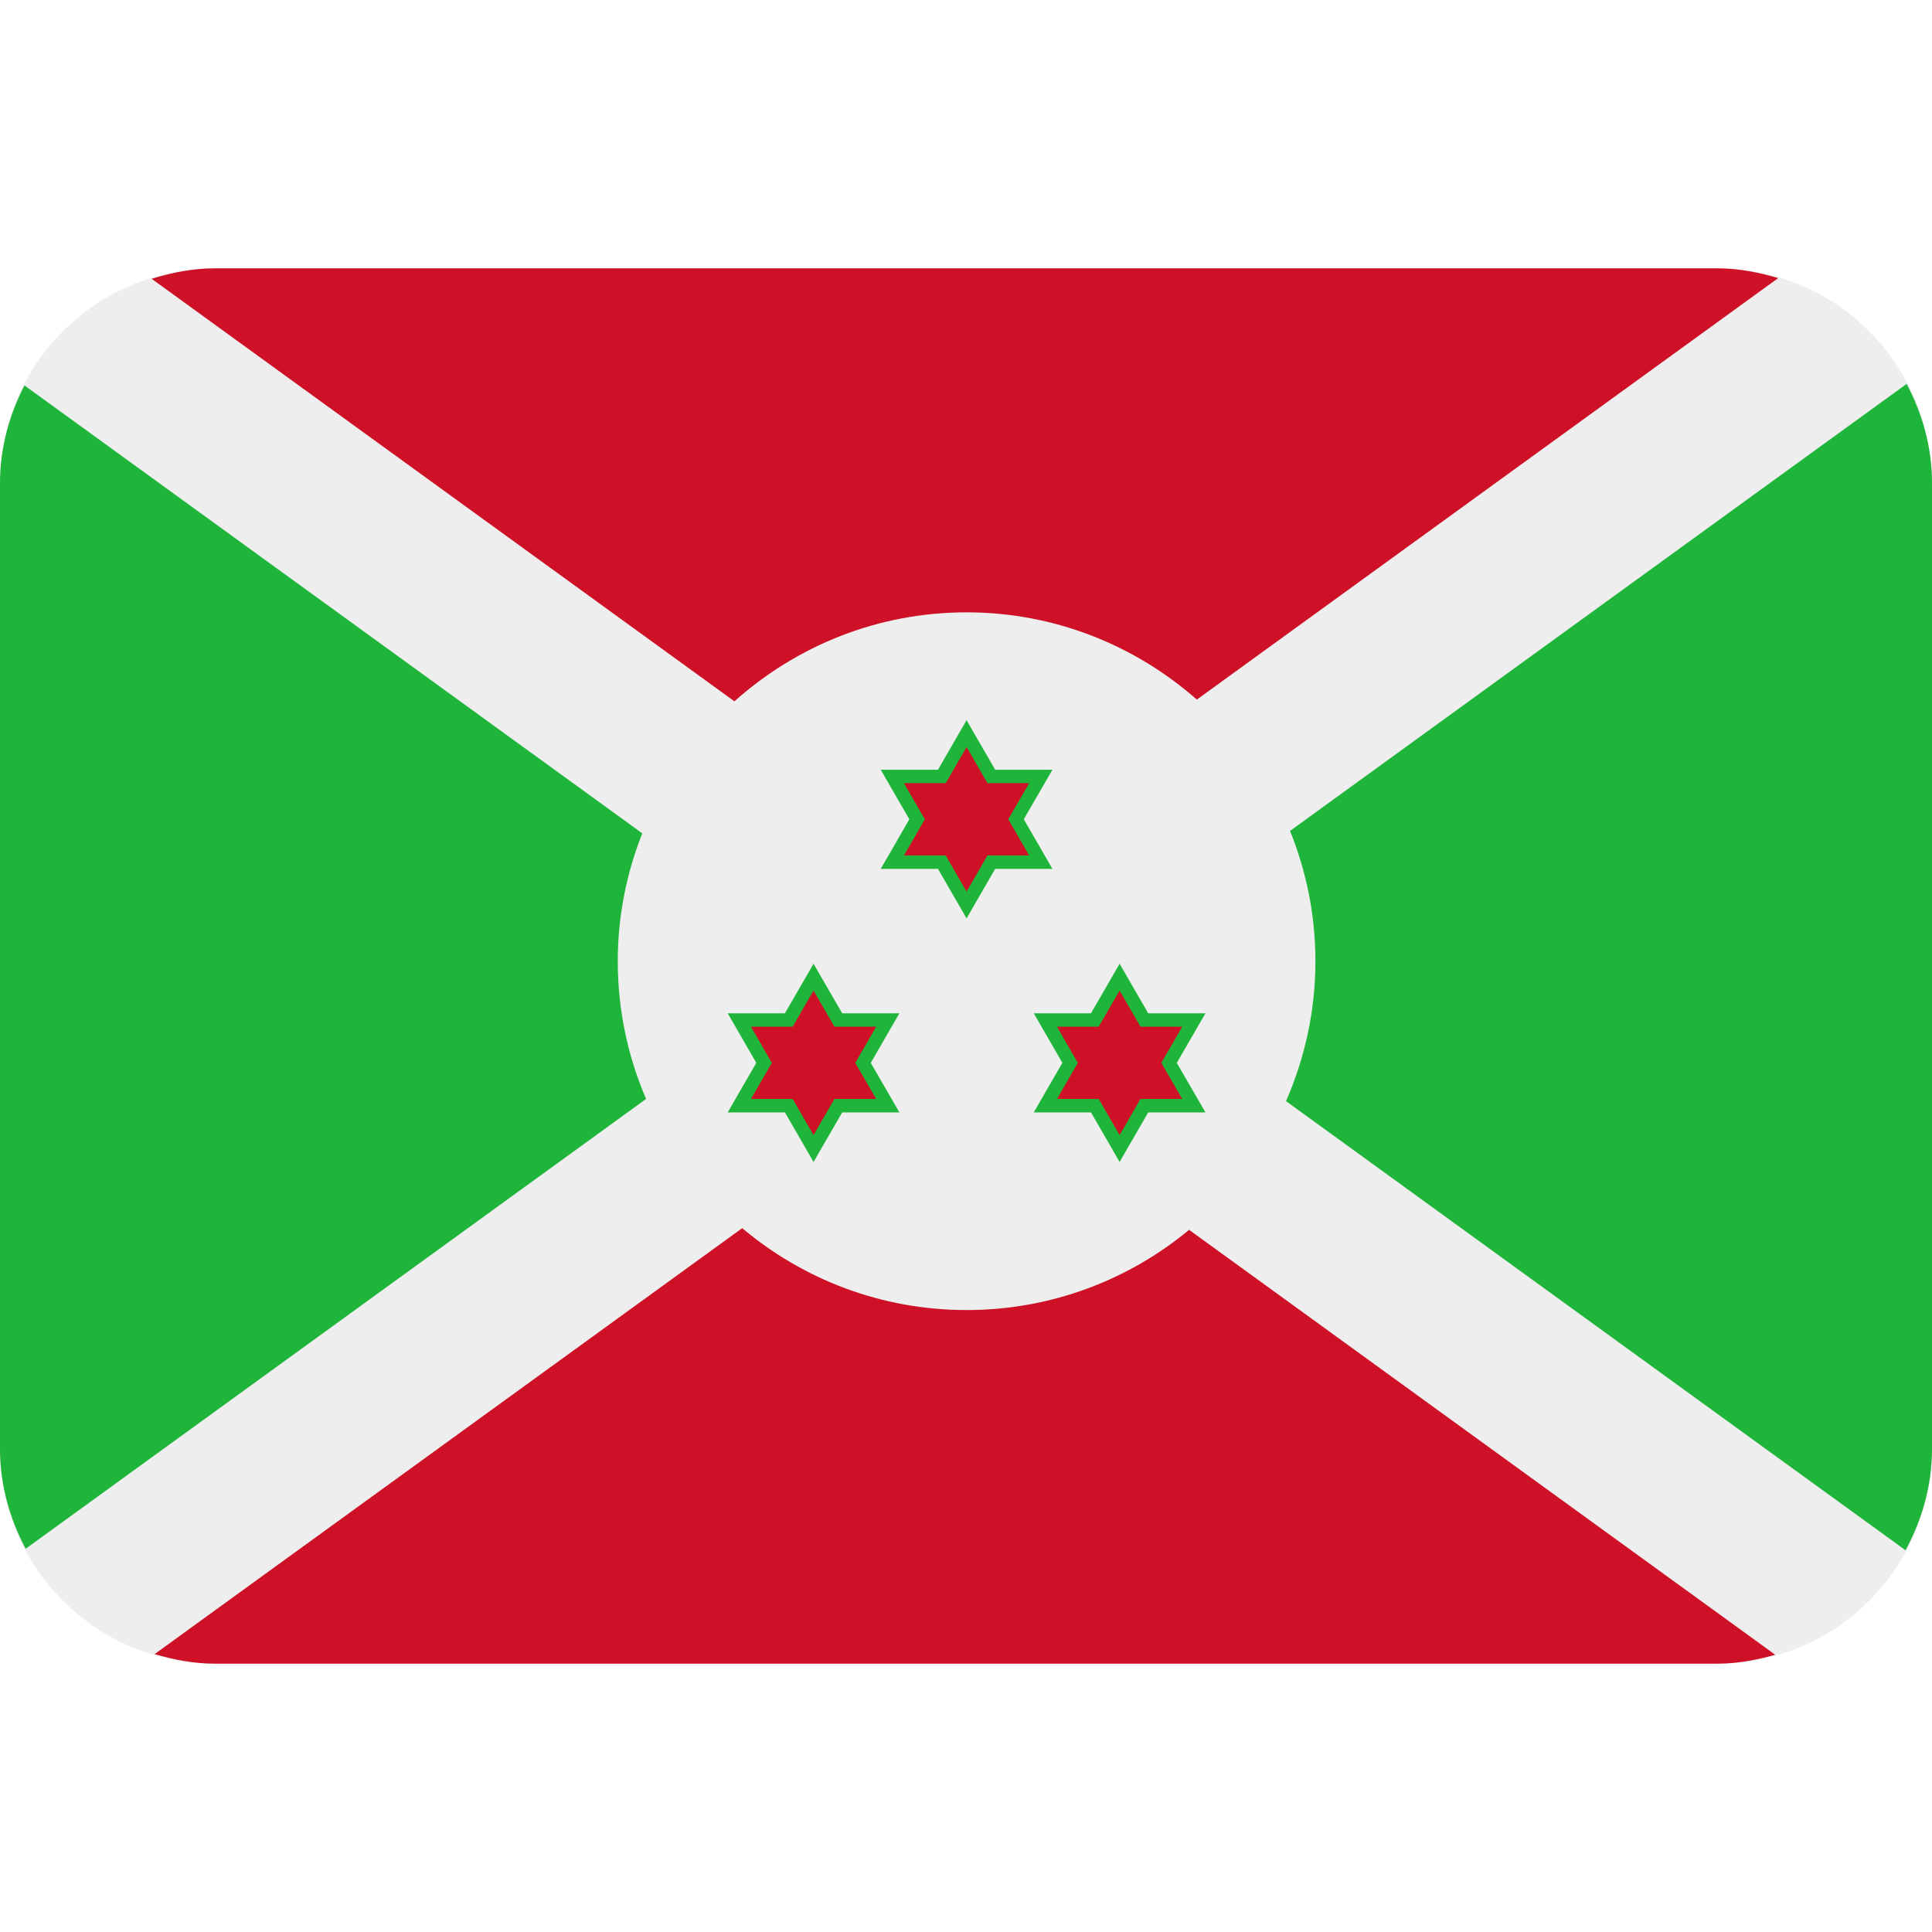
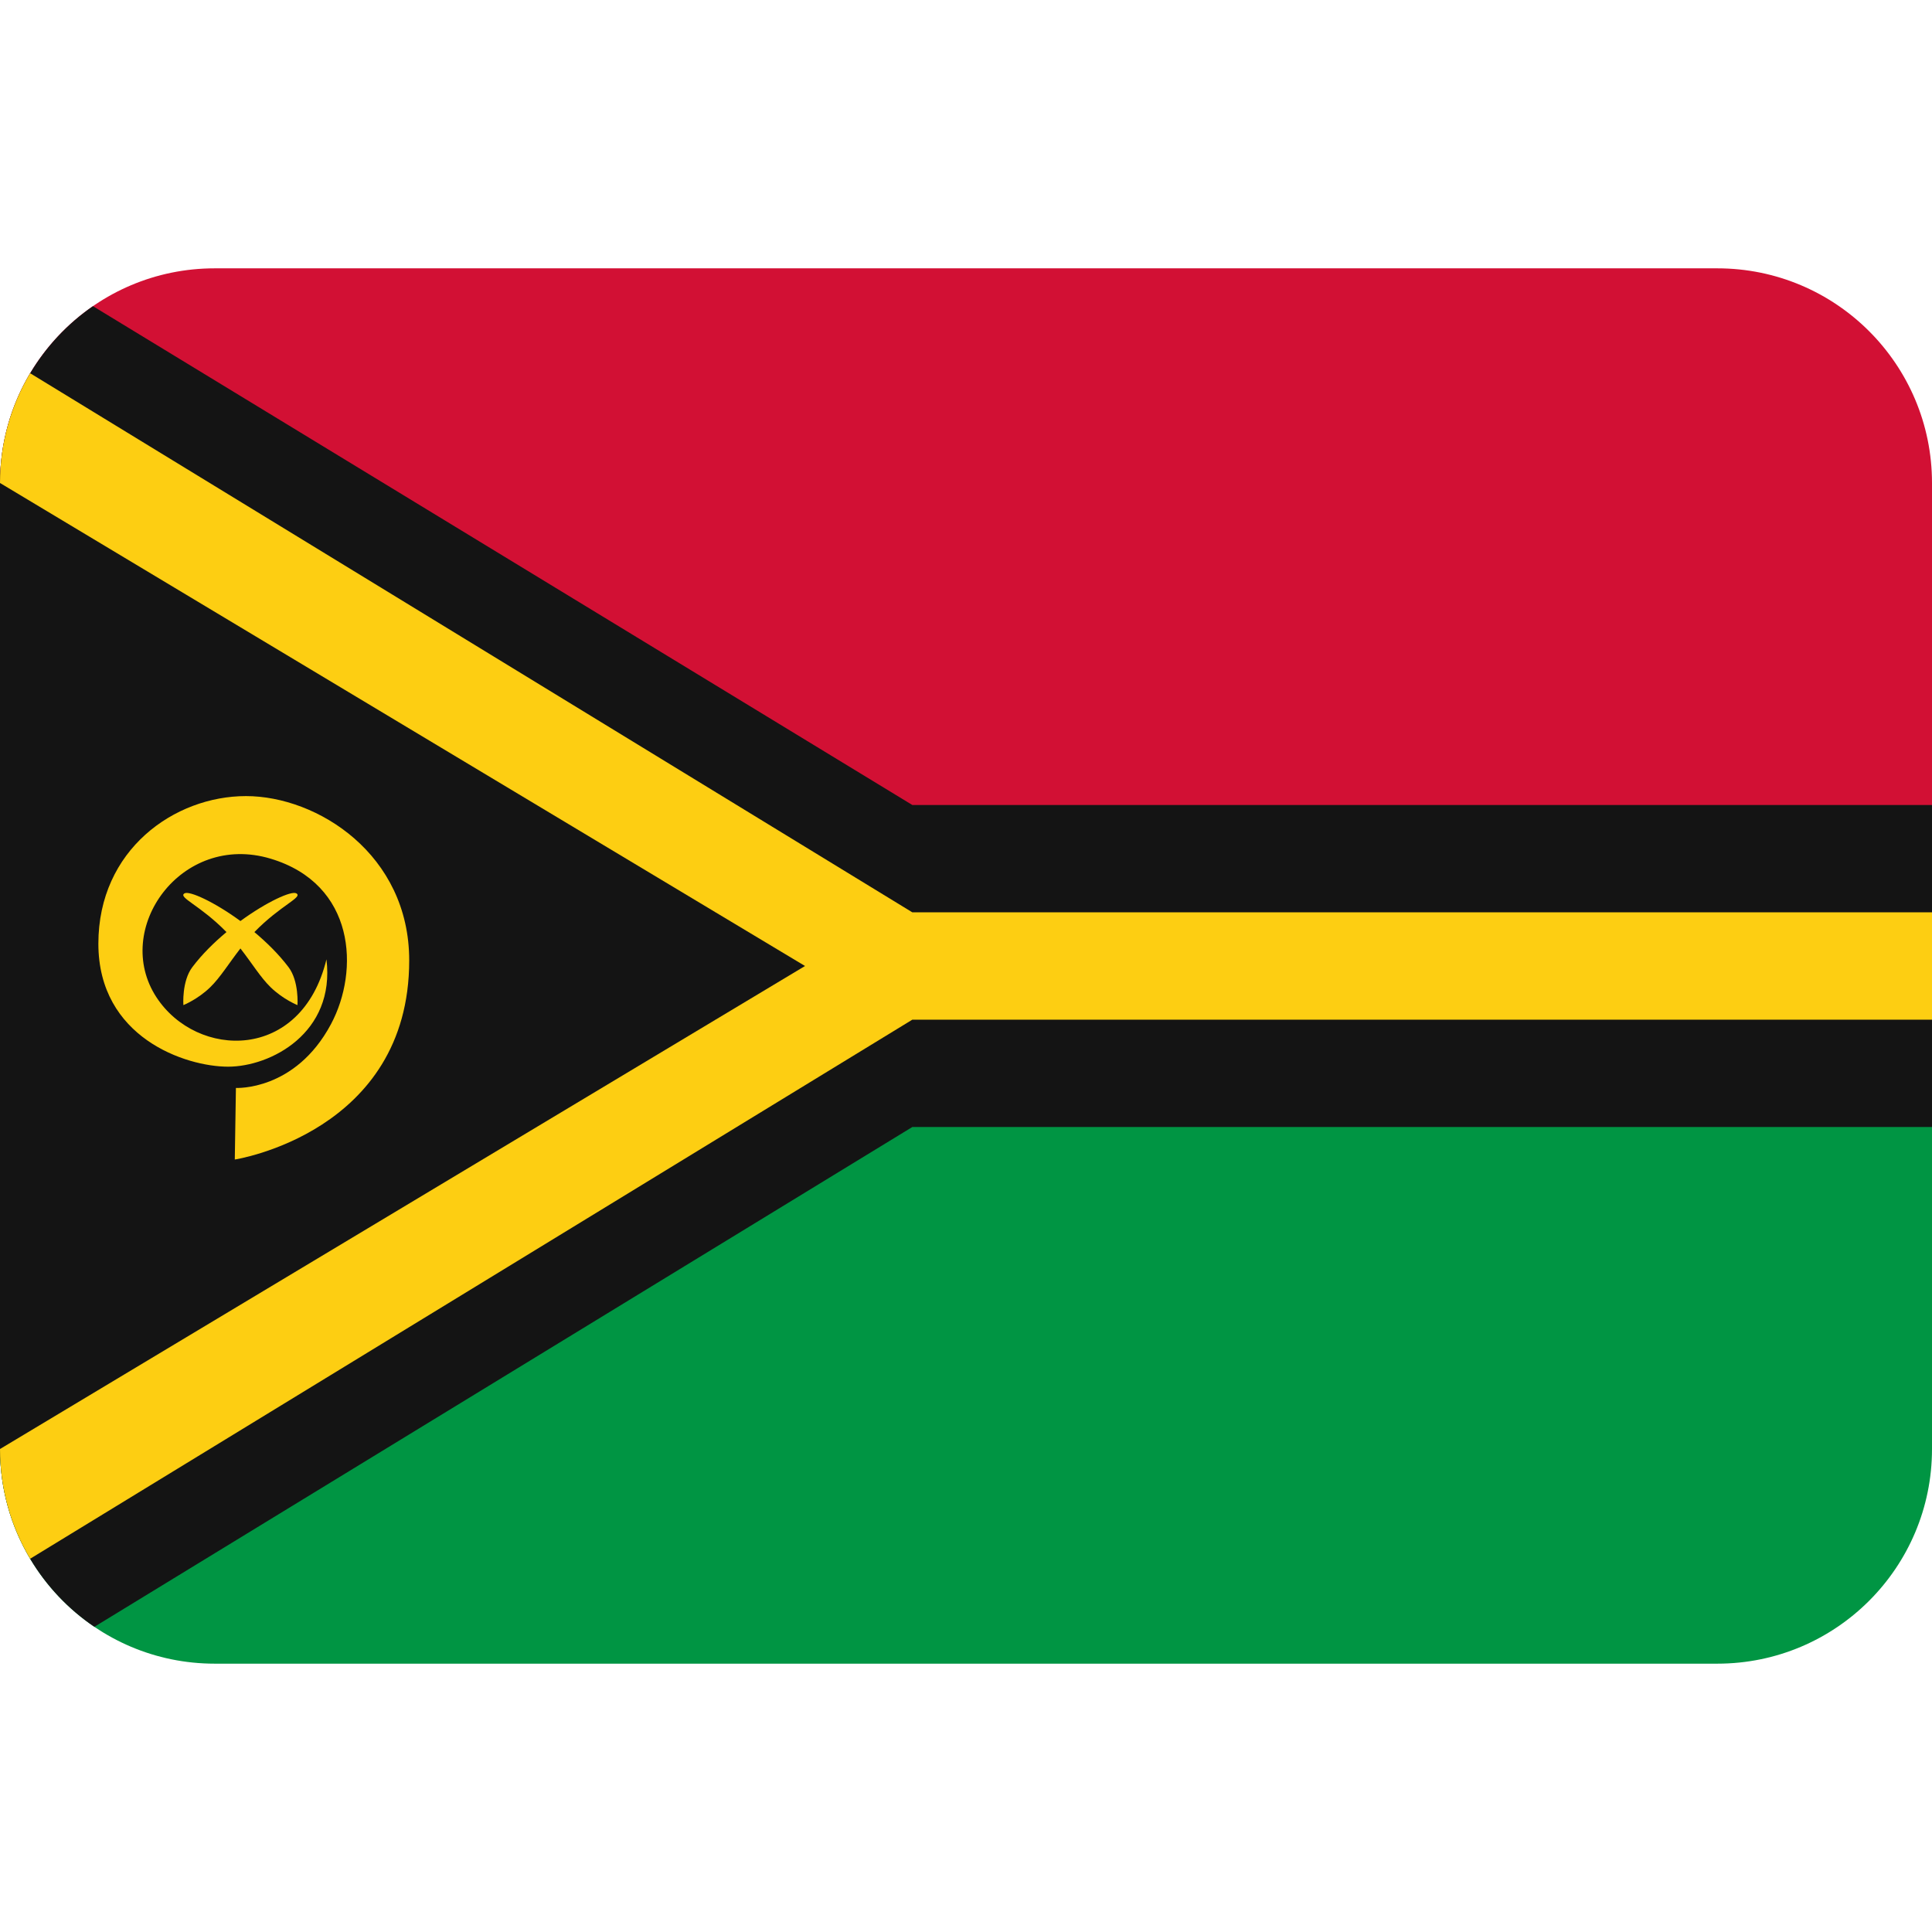
<svg xmlns="http://www.w3.org/2000/svg" viewBox="0 0 36 36">
-   <path fill="#EEE" d="M36 27c0 2.209-1.791 4-4 4H4c-2.209 0-4-1.791-4-4V9c0-2.209 1.791-4 4-4h28c2.209 0 4 1.791 4 4v18z" />
-   <path fill="#CE1126" d="M13.685 13.068c1.15-1.028 2.662-1.658 4.325-1.658 1.646 0 3.145.617 4.291 1.626l10.833-7.854C32.772 5.075 32.397 5 32 5H4c-.411 0-.8.08-1.174.195l10.859 7.873z" />
-   <path fill="#1EB53A" d="M24.038 15.483c.303.751.473 1.569.473 2.427 0 .928-.198 1.809-.548 2.608l11.544 8.369c.304-.564.493-1.2.493-1.887V9c0-.67-.181-1.292-.472-1.847l-11.49 8.33zm-11.999 4.994c-.339-.788-.528-1.655-.528-2.566 0-.842.165-1.644.457-2.383L.456 7.182C.174 7.73 0 8.342 0 9v18c0 .675.183 1.301.478 1.859l11.561-8.382z" />
-   <path fill="#CE1126" d="M22.157 22.916c-1.125.933-2.57 1.495-4.146 1.495-1.593 0-3.051-.575-4.181-1.526L2.881 30.822c.357.104.728.178 1.119.178h28c.377 0 .734-.069 1.079-.166l-10.922-7.918z" />
-   <path fill="#1EB53A" d="M19.077 15.266l.317-.548.216-.375h-1.066l-.317-.548-.216-.375-.217.375-.316.548h-1.067l.217.375.316.548-.316.549-.217.375h1.067l.316.548.217.375.216-.375.317-.548h1.066l-.216-.375z" />
-   <path fill="#CE1126" d="M19.177 14.593H18.4l-.389-.673-.389.673h-.778l.389.673-.389.674h.778l.389.673.389-.673h.777l-.389-.674z" />
-   <path fill="#1EB53A" d="M21.928 19.805l.317-.549.217-.375h-1.067l-.316-.548-.217-.375-.216.375-.317.548h-1.066l.216.375.317.549-.317.548-.216.375h1.066l.317.548.216.376.217-.376.316-.548h1.067l-.217-.375z" />
-   <path fill="#CE1126" d="M20.862 18.458l-.389.673h-.777l.388.674-.388.673h.777l.389.673.389-.673h.778l-.389-.673.389-.674h-.778z" />
-   <path fill="#1EB53A" d="M16.542 20.353l-.316-.548.316-.549.217-.375h-1.066l-.317-.548-.217-.375-.216.375-.317.548H13.56l.216.375.317.549-.317.548-.216.375h1.066l.317.548.216.376.217-.376.317-.548h1.066z" />
-   <path fill="#CE1126" d="M16.326 19.131h-.778l-.389-.673-.388.673h-.778l.389.674-.389.673h.778l.388.673.389-.673h.778l-.389-.673z" />
+   <path fill="#D21034" d="M32 5H4C1.791 5 0 6.791 0 9v9h36V9c0-2.209-1.791-4-4-4z" />
+   <path fill="#009543" d="M4 31h28c2.209 0 4-1.791 4-4v-9H0v9c0 2.209 1.791 4 4 4z" />
+   <path fill="#141414" d="M17 15L1.732 5.705c-.474.327-.874.754-1.17 1.25l-.002.002C.205 7.555 0 8.254 0 9v18c0 .747.205 1.447.562 2.045l.001.003c.301.504.71.937 1.195 1.265h.001L17 21h19v-6H17z" />
+   <path fill="#FDCE12" d="M.562 6.955l-.002.002C.205 7.555 0 8.254 0 9l15 9-15 9c0 .747.205 1.447.562 2.045L17 19h19v-2H17L.562 6.955z" />
+   <path fill="#FDCE12" d="M4.375 21.606s3.25-.5 3.25-3.71c0-1.974-1.708-3.062-3.042-3.062-1.333 0-2.75 1-2.75 2.75s1.625 2.292 2.417 2.292 2-.625 1.833-2c-.464 1.913-2.413 1.858-3.167.708-.833-1.271.459-3.084 2.126-2.584 1.579.474 1.661 2.081 1.125 3.084-.667 1.25-1.771 1.188-1.771 1.188l-.021 1.334z" />
+   <path fill="#FDCE12" d="M5.376 18.021c-.183-.242-.407-.461-.636-.653.492-.505.911-.648.781-.722-.089-.051-.549.156-1.041.516-.492-.36-.952-.567-1.041-.516-.13.075.289.218.781.722-.229.192-.453.41-.636.653-.199.263-.167.708-.167.708s.269-.108.5-.333c.187-.181.347-.446.563-.723.216.277.376.542.563.723.231.225.5.333.5.333s.032-.445-.167-.708z" />
</svg>
